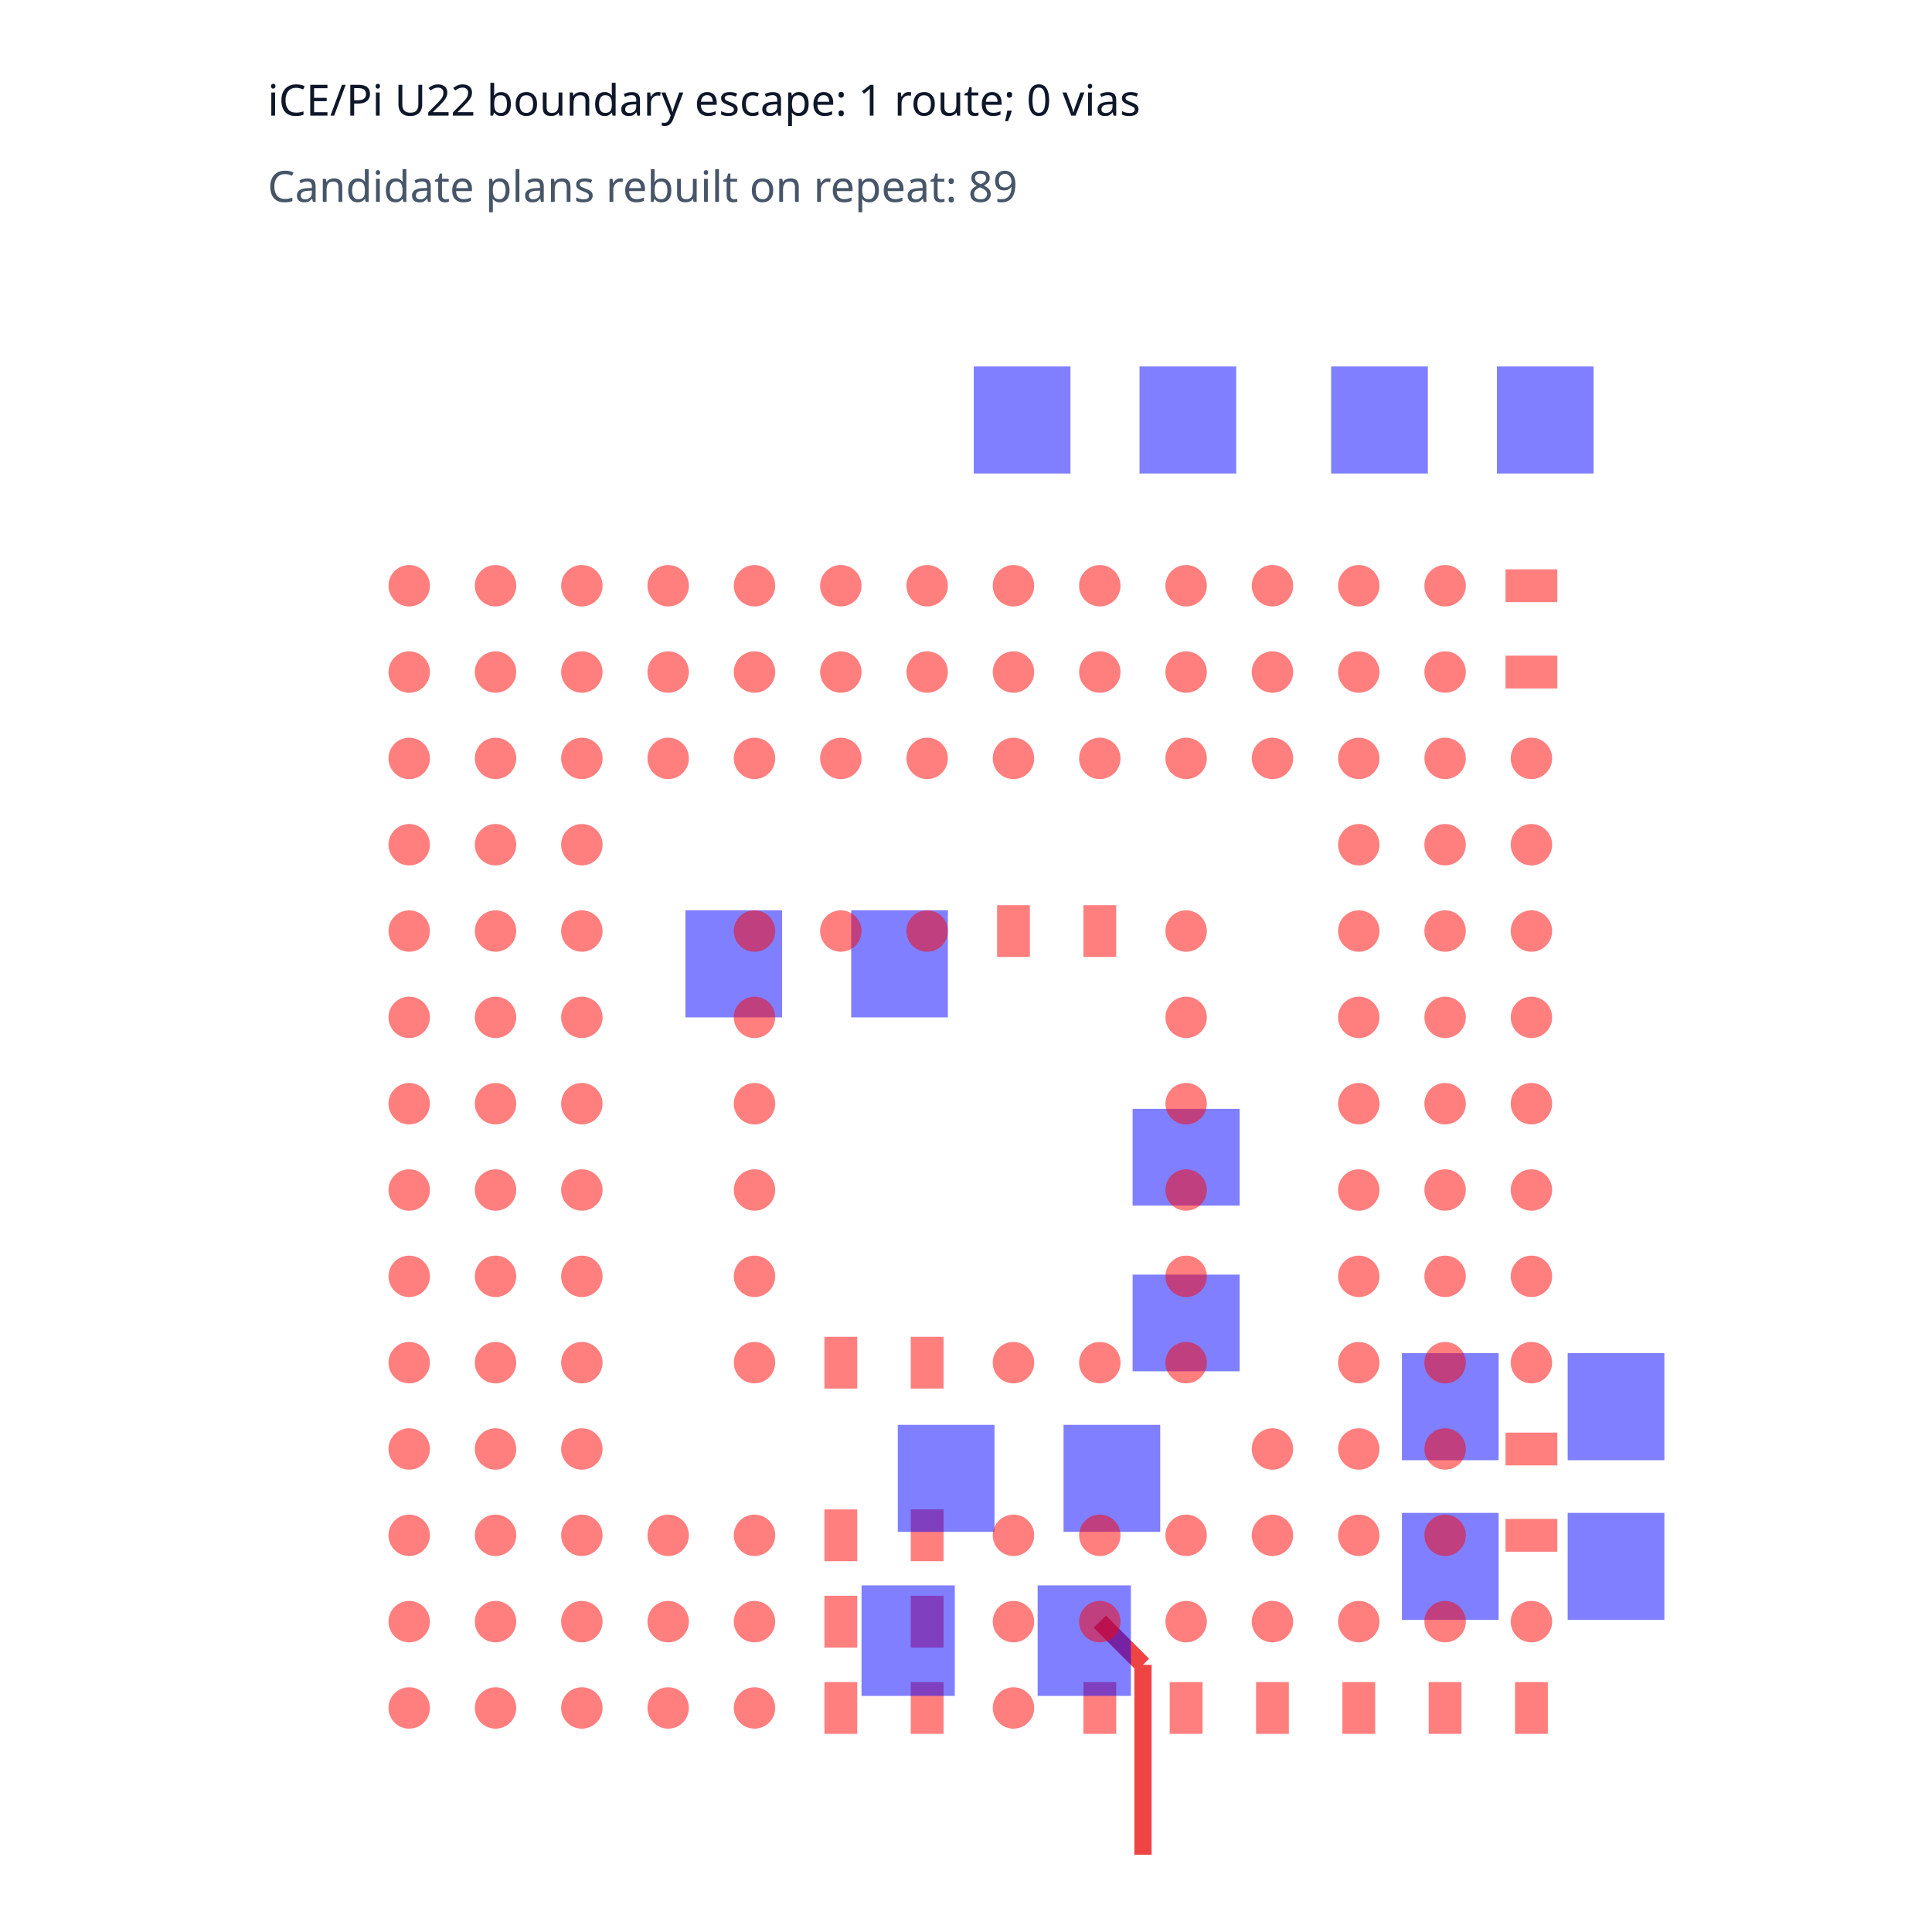
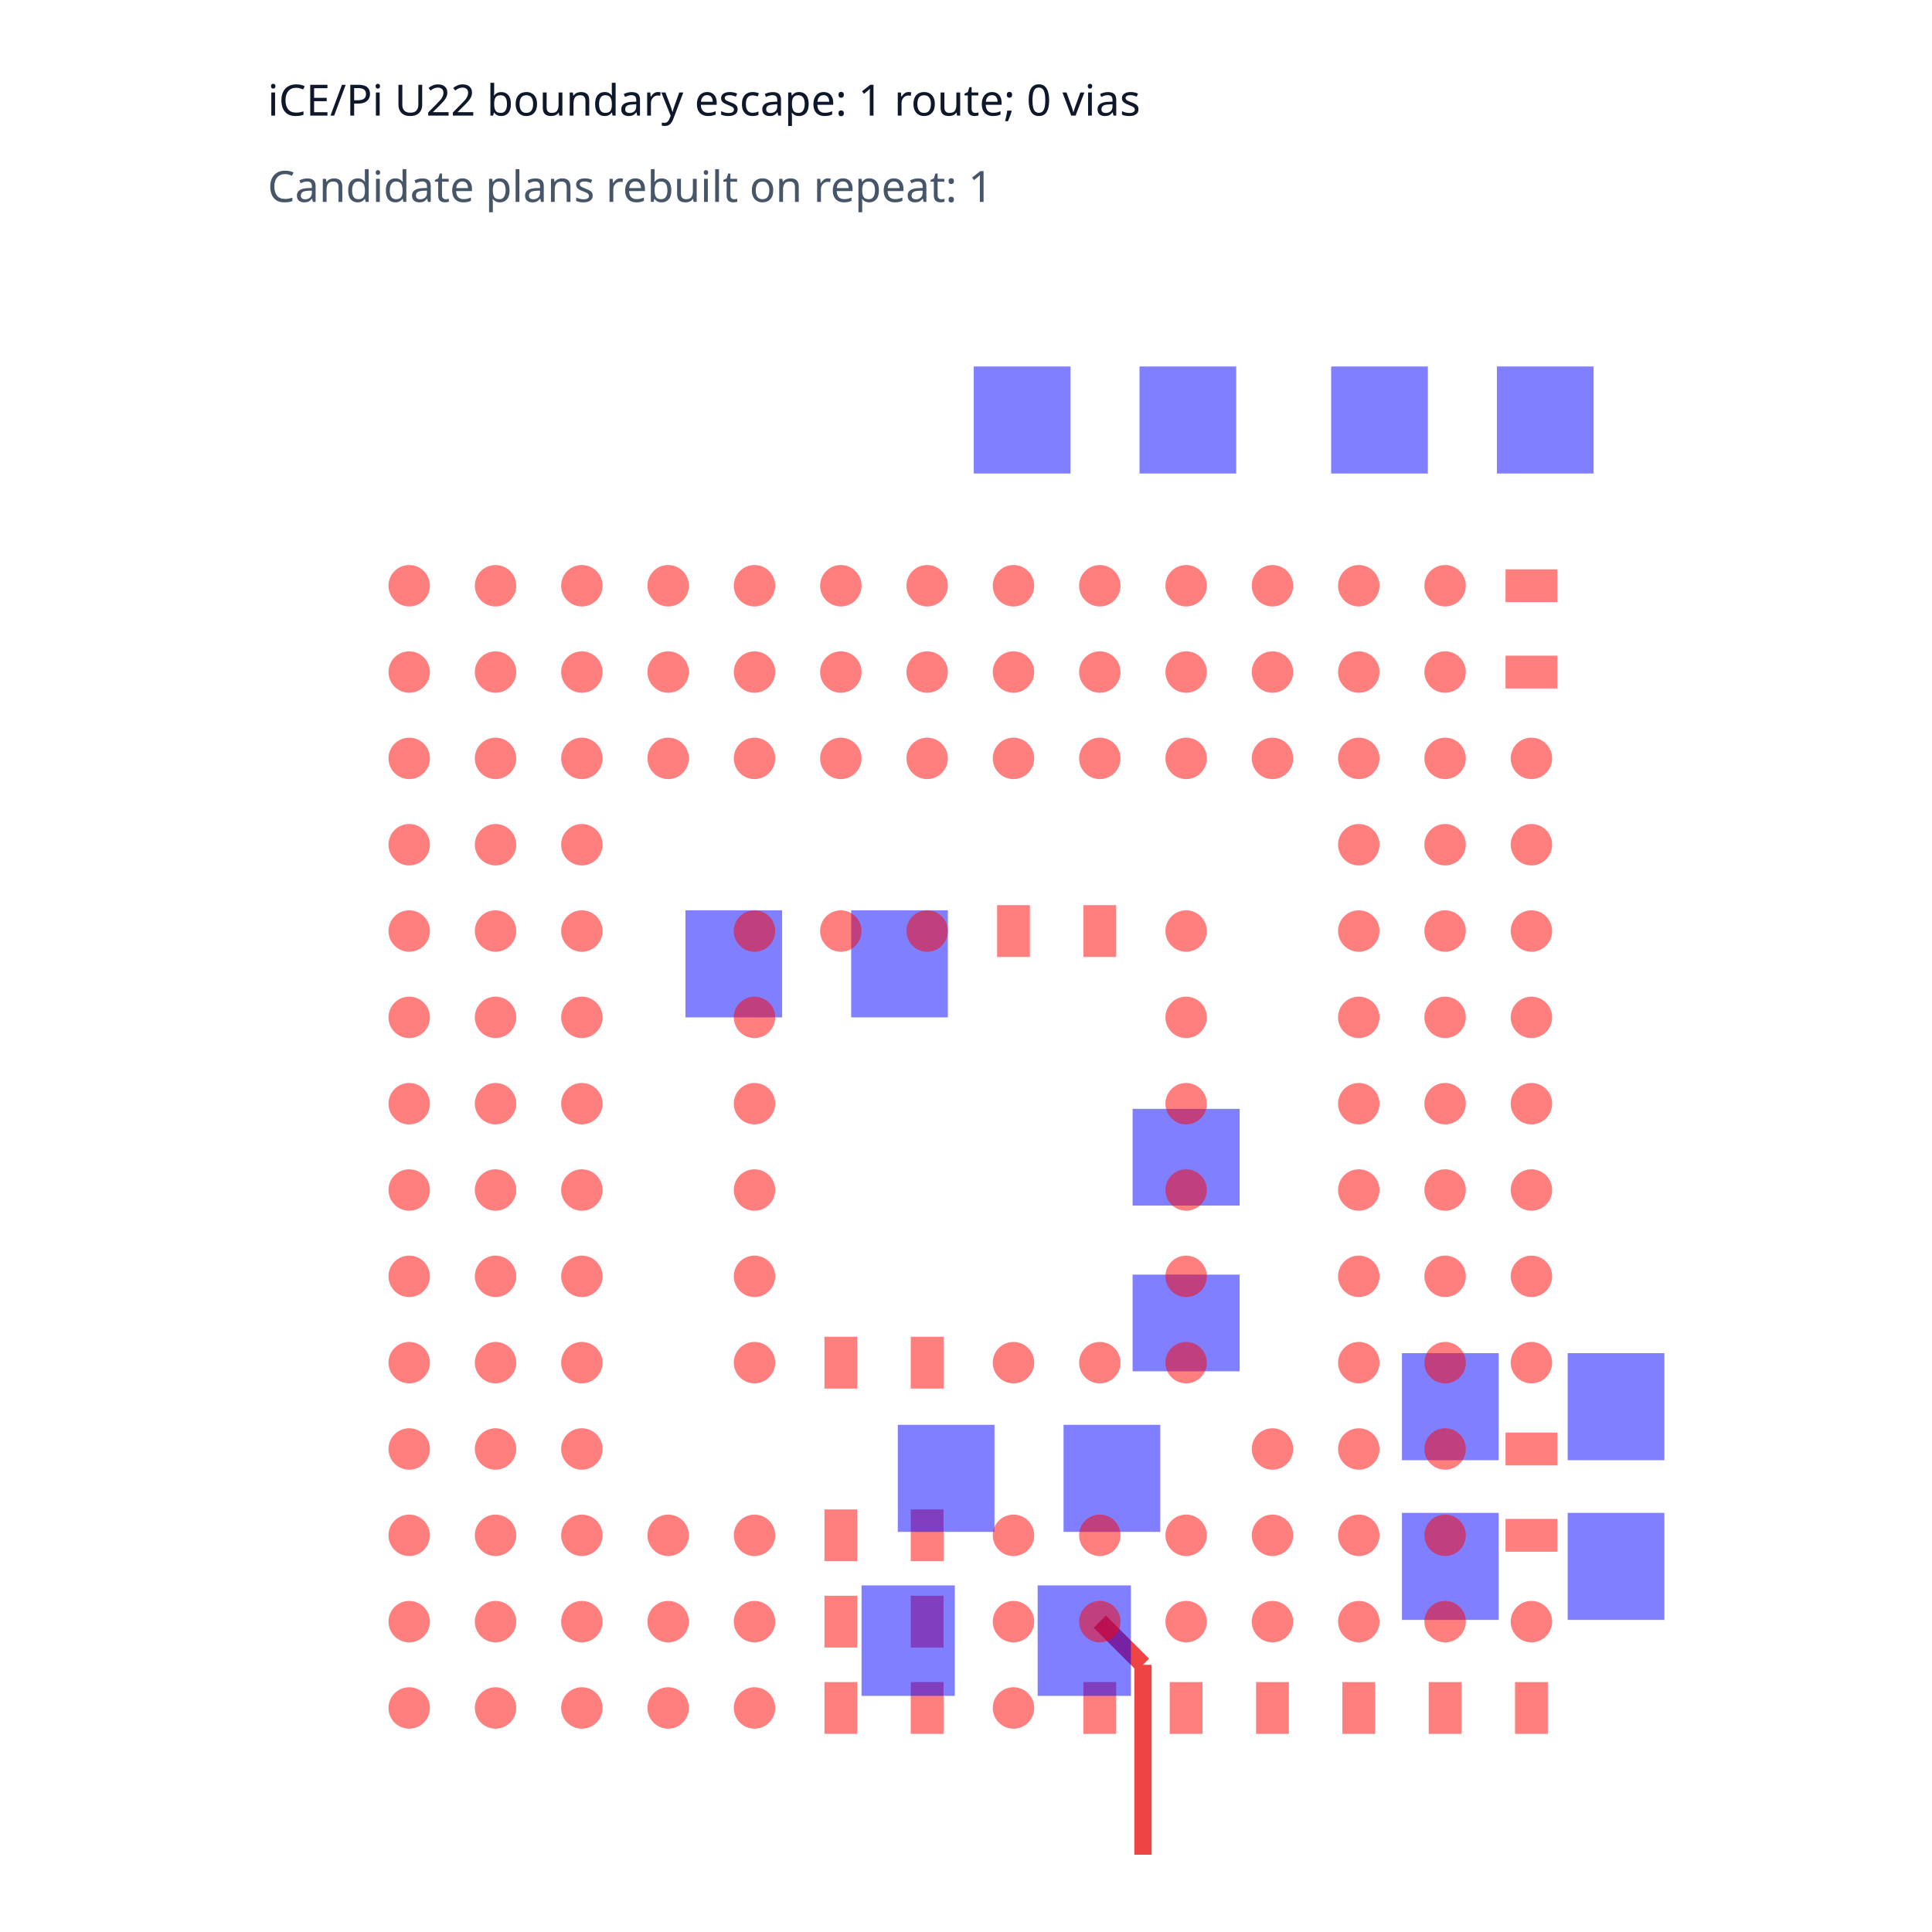
<svg xmlns="http://www.w3.org/2000/svg" width="1000" height="1000" viewBox="0 0 1000 1000">
  <rect width="100%" height="100%" fill="white" />
  <g>
    <polyline data-points="1.989999999998758,11.829999999999984 2.239999999998758,11.579999999999984" data-type="line" data-label="" points="569.257,839.359 591.598,861.7" fill="none" stroke="#ef4444" stroke-linejoin="round" stroke-width="8.936" />
  </g>
  <g>
    <polyline data-points="2.239999999998758,11.579999999999984 2.239999999998758,10.479999999999983" data-type="line" data-label="" points="591.598,861.7 591.598,960" fill="none" stroke="#ef4444" stroke-linejoin="round" stroke-width="8.936" />
  </g>
  <g>
    <rect data-type="rect" data-label="top" data-x="4.4899999999987585" data-y="11.329999999999984" data-ccw-rotation-degrees="180" x="784.177" y="870.636" width="16.979" height="26.809" fill="rgba(255,0,0,0.5)" stroke="black" stroke-width="0.011" transform="rotate(180 792.6663 884.0408)" />
  </g>
  <g>
    <rect data-type="rect" data-label="top" data-x="3.989999999998758" data-y="11.329999999999984" data-ccw-rotation-degrees="180" x="739.495" y="870.636" width="16.979" height="26.809" fill="rgba(255,0,0,0.5)" stroke="black" stroke-width="0.011" transform="rotate(180 747.9845 884.0408)" />
  </g>
  <g>
    <rect data-type="rect" data-label="top" data-x="3.489999999998758" data-y="11.329999999999984" data-ccw-rotation-degrees="180" x="694.813" y="870.636" width="16.979" height="26.809" fill="rgba(255,0,0,0.5)" stroke="black" stroke-width="0.011" transform="rotate(180 703.3026 884.0408)" />
  </g>
  <g>
    <rect data-type="rect" data-label="top" data-x="2.989999999998758" data-y="11.329999999999984" data-ccw-rotation-degrees="180" x="650.131" y="870.636" width="16.979" height="26.809" fill="rgba(255,0,0,0.5)" stroke="black" stroke-width="0.011" transform="rotate(180 658.6207 884.0408)" />
  </g>
  <g>
    <rect data-type="rect" data-label="top" data-x="2.489999999998758" data-y="11.329999999999984" data-ccw-rotation-degrees="180" x="605.449" y="870.636" width="16.979" height="26.809" fill="rgba(255,0,0,0.5)" stroke="black" stroke-width="0.011" transform="rotate(180 613.9388 884.0408)" />
  </g>
  <g>
    <rect data-type="rect" data-label="top" data-x="1.989999999998758" data-y="11.329999999999984" data-ccw-rotation-degrees="180" x="560.767" y="870.636" width="16.979" height="26.809" fill="rgba(255,0,0,0.5)" stroke="black" stroke-width="0.011" transform="rotate(180 569.2569 884.0408)" />
  </g>
  <g>
    <rect data-type="rect" data-label="top" data-x="0.9899999999987581" data-y="11.329999999999984" data-ccw-rotation-degrees="180" x="471.404" y="870.636" width="16.979" height="26.809" fill="rgba(255,0,0,0.5)" stroke="black" stroke-width="0.011" transform="rotate(180 479.8932 884.0408)" />
  </g>
  <g>
    <rect data-type="rect" data-label="top" data-x="0.4899999999987581" data-y="11.329999999999984" data-ccw-rotation-degrees="180" x="426.722" y="870.636" width="16.979" height="26.809" fill="rgba(255,0,0,0.5)" stroke="black" stroke-width="0.011" transform="rotate(180 435.2113 884.0408)" />
  </g>
  <g>
    <rect data-type="rect" data-label="top" data-x="0.9899999999987582" data-y="11.829999999999984" data-ccw-rotation-degrees="180" x="471.404" y="825.954" width="16.979" height="26.809" fill="rgba(255,0,0,0.5)" stroke="black" stroke-width="0.011" transform="rotate(180 479.8932 839.3589)" />
  </g>
  <g>
    <rect data-type="rect" data-label="top" data-x="0.4899999999987582" data-y="11.829999999999984" data-ccw-rotation-degrees="180" x="426.722" y="825.954" width="16.979" height="26.809" fill="rgba(255,0,0,0.5)" stroke="black" stroke-width="0.011" transform="rotate(180 435.2113 839.3589)" />
  </g>
  <g>
    <rect data-type="rect" data-label="top" data-x="4.4899999999987585" data-y="12.329999999999984" data-ccw-rotation-degrees="180" x="779.262" y="786.187" width="26.809" height="16.979" fill="rgba(255,0,0,0.5)" stroke="black" stroke-width="0.011" transform="rotate(180 792.6663 794.677)" />
  </g>
  <g>
    <rect data-type="rect" data-label="top" data-x="0.9899999999987583" data-y="12.329999999999984" data-ccw-rotation-degrees="180" x="471.404" y="781.272" width="16.979" height="26.809" fill="rgba(255,0,0,0.5)" stroke="black" stroke-width="0.011" transform="rotate(180 479.8932 794.677)" />
  </g>
  <g>
    <rect data-type="rect" data-label="top" data-x="0.4899999999987583" data-y="12.329999999999984" data-ccw-rotation-degrees="180" x="426.722" y="781.272" width="16.979" height="26.809" fill="rgba(255,0,0,0.5)" stroke="black" stroke-width="0.011" transform="rotate(180 435.2113 794.677)" />
  </g>
  <g>
    <rect data-type="rect" data-label="top" data-x="4.4899999999987585" data-y="12.829999999999984" data-ccw-rotation-degrees="180" x="779.262" y="741.506" width="26.809" height="16.979" fill="rgba(255,0,0,0.5)" stroke="black" stroke-width="0.011" transform="rotate(180 792.6663 749.9951)" />
  </g>
  <g>
    <rect data-type="rect" data-label="top" data-x="0.9899999999987583" data-y="13.329999999999984" data-ccw-rotation-degrees="180" x="471.404" y="691.909" width="16.979" height="26.809" fill="rgba(255,0,0,0.5)" stroke="black" stroke-width="0.011" transform="rotate(180 479.8932 705.3133)" />
  </g>
  <g>
    <rect data-type="rect" data-label="top" data-x="0.48999999999875843" data-y="13.329999999999984" data-ccw-rotation-degrees="180" x="426.722" y="691.909" width="16.979" height="26.809" fill="rgba(255,0,0,0.5)" stroke="black" stroke-width="0.011" transform="rotate(180 435.2113 705.3133)" />
  </g>
  <g>
    <rect data-type="rect" data-label="top" data-x="1.9899999999987585" data-y="15.829999999999984" data-ccw-rotation-degrees="180" x="560.767" y="468.499" width="16.979" height="26.809" fill="rgba(255,0,0,0.5)" stroke="black" stroke-width="0.011" transform="rotate(180 569.2569 481.9038)" />
  </g>
  <g>
    <rect data-type="rect" data-label="top" data-x="1.4899999999987588" data-y="15.829999999999984" data-ccw-rotation-degrees="180" x="516.085" y="468.499" width="16.979" height="26.809" fill="rgba(255,0,0,0.5)" stroke="black" stroke-width="0.011" transform="rotate(180 524.575 481.9038)" />
  </g>
  <g>
    <rect data-type="rect" data-label="top" data-x="4.4899999999987585" data-y="17.329999999999984" data-ccw-rotation-degrees="180" x="779.262" y="339.369" width="26.809" height="16.979" fill="rgba(255,0,0,0.5)" stroke="black" stroke-width="0.011" transform="rotate(180 792.6663 347.8582)" />
  </g>
  <g>
    <rect data-type="rect" data-label="top" data-x="4.4899999999987585" data-y="17.829999999999984" data-ccw-rotation-degrees="180" x="779.262" y="294.687" width="26.809" height="16.979" fill="rgba(255,0,0,0.5)" stroke="black" stroke-width="0.011" transform="rotate(180 792.6663 303.1763)" />
  </g>
  <g>
    <rect data-type="rect" data-label="bottom" data-x="2.4899999999987585" data-y="14.519999999999992" x="586.236" y="573.949" width="55.406" height="50.044" fill="rgba(0,0,255,0.5)" stroke="black" stroke-width="0.011" />
  </g>
  <g>
    <rect data-type="rect" data-label="bottom" data-x="2.4899999999987585" data-y="13.559999999999992" x="586.236" y="659.738" width="55.406" height="50.044" fill="rgba(0,0,255,0.5)" stroke="black" stroke-width="0.011" />
  </g>
  <g>
    <rect data-type="rect" data-label="bottom" data-x="4.97999999999875" data-y="13.074999999999989" x="811.433" y="700.398" width="50.044" height="55.406" fill="rgba(0,0,255,0.5)" stroke="black" stroke-width="0.011" />
  </g>
  <g>
    <rect data-type="rect" data-label="bottom" data-x="4.019999999998749" data-y="13.074999999999989" x="725.644" y="700.398" width="50.044" height="55.406" fill="rgba(0,0,255,0.5)" stroke="black" stroke-width="0.011" />
  </g>
  <g>
    <rect data-type="rect" data-label="bottom" data-x="4.569999999998753" data-y="18.789999999999992" x="774.794" y="189.684" width="50.044" height="55.406" fill="rgba(0,0,255,0.5)" stroke="black" stroke-width="0.011" />
  </g>
  <g>
    <rect data-type="rect" data-label="bottom" data-x="3.609999999998753" data-y="18.789999999999992" x="689.004" y="189.684" width="50.044" height="55.406" fill="rgba(0,0,255,0.5)" stroke="black" stroke-width="0.011" />
  </g>
  <g>
    <rect data-type="rect" data-label="bottom" data-x="0.8799999999987642" data-y="11.719999999999985" x="445.935" y="820.593" width="48.256" height="57.193" fill="rgba(0,0,255,0.5)" stroke="black" stroke-width="0.011" />
  </g>
  <g>
    <rect data-type="rect" data-label="bottom" data-x="1.8999999999987642" data-y="11.719999999999985" x="537.086" y="820.593" width="48.256" height="57.193" fill="rgba(0,0,255,0.5)" stroke="black" stroke-width="0.011" />
  </g>
  <g>
    <rect data-type="rect" data-label="bottom" data-x="1.5399999999987597" data-y="18.789999999999992" x="504.021" y="189.684" width="50.044" height="55.406" fill="rgba(0,0,255,0.5)" stroke="black" stroke-width="0.011" />
  </g>
  <g>
    <rect data-type="rect" data-label="bottom" data-x="2.4999999999987597" data-y="18.789999999999992" x="589.811" y="189.684" width="50.044" height="55.406" fill="rgba(0,0,255,0.5)" stroke="black" stroke-width="0.011" />
  </g>
  <g>
    <rect data-type="rect" data-label="bottom" data-x="1.099999999998762" data-y="12.659999999999982" x="464.701" y="737.484" width="50.044" height="55.406" fill="rgba(0,0,255,0.5)" stroke="black" stroke-width="0.011" />
  </g>
  <g>
    <rect data-type="rect" data-label="bottom" data-x="2.059999999998762" data-y="12.659999999999982" x="550.491" y="737.484" width="50.044" height="55.406" fill="rgba(0,0,255,0.5)" stroke="black" stroke-width="0.011" />
  </g>
  <g>
    <rect data-type="rect" data-label="bottom" data-x="4.019999999998749" data-y="12.149999999999991" x="725.644" y="783.06" width="50.044" height="55.406" fill="rgba(0,0,255,0.5)" stroke="black" stroke-width="0.011" />
  </g>
  <g>
    <rect data-type="rect" data-label="bottom" data-x="4.97999999999875" data-y="12.149999999999991" x="811.433" y="783.06" width="50.044" height="55.406" fill="rgba(0,0,255,0.5)" stroke="black" stroke-width="0.011" />
  </g>
  <g>
    <rect data-type="rect" data-label="bottom" data-x="-0.13000000000125622" data-y="15.639999999999986" x="354.784" y="471.18" width="50.044" height="55.406" fill="rgba(0,0,255,0.5)" stroke="black" stroke-width="0.011" />
  </g>
  <g>
    <rect data-type="rect" data-label="bottom" data-x="0.8299999999987437" data-y="15.639999999999986" x="440.573" y="471.18" width="50.044" height="55.406" fill="rgba(0,0,255,0.5)" stroke="black" stroke-width="0.011" />
  </g>
  <circle data-type="circle" data-label="" data-x="1.489999999998758" data-y="11.329999999999984" cx="524.575" cy="884.041" r="10.724" fill="rgba(255,0,0,0.5)" stroke="black" stroke-width="0.011" />
  <circle data-type="circle" data-label="" data-x="-0.010000000001241904" data-y="11.329999999999984" cx="390.529" cy="884.041" r="10.724" fill="rgba(255,0,0,0.5)" stroke="black" stroke-width="0.011" />
  <circle data-type="circle" data-label="" data-x="-0.5100000000012419" data-y="11.329999999999984" cx="345.847" cy="884.041" r="10.724" fill="rgba(255,0,0,0.5)" stroke="black" stroke-width="0.011" />
  <circle data-type="circle" data-label="" data-x="-1.010000000001242" data-y="11.329999999999984" cx="301.166" cy="884.041" r="10.724" fill="rgba(255,0,0,0.5)" stroke="black" stroke-width="0.011" />
  <circle data-type="circle" data-label="" data-x="-1.510000000001242" data-y="11.329999999999984" cx="256.484" cy="884.041" r="10.724" fill="rgba(255,0,0,0.5)" stroke="black" stroke-width="0.011" />
  <circle data-type="circle" data-label="" data-x="-2.010000000001242" data-y="11.329999999999984" cx="211.802" cy="884.041" r="10.724" fill="rgba(255,0,0,0.5)" stroke="black" stroke-width="0.011" />
  <circle data-type="circle" data-label="" data-x="4.4899999999987585" data-y="11.829999999999984" cx="792.666" cy="839.359" r="10.724" fill="rgba(255,0,0,0.5)" stroke="black" stroke-width="0.011" />
  <circle data-type="circle" data-label="" data-x="3.989999999998758" data-y="11.829999999999984" cx="747.984" cy="839.359" r="10.724" fill="rgba(255,0,0,0.5)" stroke="black" stroke-width="0.011" />
  <circle data-type="circle" data-label="" data-x="3.489999999998758" data-y="11.829999999999984" cx="703.303" cy="839.359" r="10.724" fill="rgba(255,0,0,0.5)" stroke="black" stroke-width="0.011" />
  <circle data-type="circle" data-label="" data-x="2.989999999998758" data-y="11.829999999999984" cx="658.621" cy="839.359" r="10.724" fill="rgba(255,0,0,0.5)" stroke="black" stroke-width="0.011" />
  <circle data-type="circle" data-label="" data-x="2.489999999998758" data-y="11.829999999999984" cx="613.939" cy="839.359" r="10.724" fill="rgba(255,0,0,0.5)" stroke="black" stroke-width="0.011" />
  <circle data-type="circle" data-label="" data-x="1.989999999998758" data-y="11.829999999999984" cx="569.257" cy="839.359" r="10.724" fill="rgba(255,0,0,0.5)" stroke="black" stroke-width="0.011" />
  <circle data-type="circle" data-label="" data-x="1.489999999998758" data-y="11.829999999999984" cx="524.575" cy="839.359" r="10.724" fill="rgba(255,0,0,0.5)" stroke="black" stroke-width="0.011" />
  <circle data-type="circle" data-label="" data-x="-0.010000000001241904" data-y="11.829999999999984" cx="390.529" cy="839.359" r="10.724" fill="rgba(255,0,0,0.5)" stroke="black" stroke-width="0.011" />
  <circle data-type="circle" data-label="" data-x="-0.5100000000012419" data-y="11.829999999999984" cx="345.847" cy="839.359" r="10.724" fill="rgba(255,0,0,0.5)" stroke="black" stroke-width="0.011" />
  <circle data-type="circle" data-label="" data-x="-1.010000000001242" data-y="11.829999999999984" cx="301.166" cy="839.359" r="10.724" fill="rgba(255,0,0,0.5)" stroke="black" stroke-width="0.011" />
  <circle data-type="circle" data-label="" data-x="-1.510000000001242" data-y="11.829999999999984" cx="256.484" cy="839.359" r="10.724" fill="rgba(255,0,0,0.5)" stroke="black" stroke-width="0.011" />
  <circle data-type="circle" data-label="" data-x="-2.010000000001242" data-y="11.829999999999984" cx="211.802" cy="839.359" r="10.724" fill="rgba(255,0,0,0.5)" stroke="black" stroke-width="0.011" />
  <circle data-type="circle" data-label="" data-x="3.989999999998758" data-y="12.329999999999984" cx="747.984" cy="794.677" r="10.724" fill="rgba(255,0,0,0.5)" stroke="black" stroke-width="0.011" />
  <circle data-type="circle" data-label="" data-x="3.489999999998758" data-y="12.329999999999984" cx="703.303" cy="794.677" r="10.724" fill="rgba(255,0,0,0.5)" stroke="black" stroke-width="0.011" />
  <circle data-type="circle" data-label="" data-x="2.9899999999987585" data-y="12.329999999999984" cx="658.621" cy="794.677" r="10.724" fill="rgba(255,0,0,0.5)" stroke="black" stroke-width="0.011" />
  <circle data-type="circle" data-label="" data-x="2.4899999999987585" data-y="12.329999999999984" cx="613.939" cy="794.677" r="10.724" fill="rgba(255,0,0,0.5)" stroke="black" stroke-width="0.011" />
  <circle data-type="circle" data-label="" data-x="1.9899999999987583" data-y="12.329999999999984" cx="569.257" cy="794.677" r="10.724" fill="rgba(255,0,0,0.5)" stroke="black" stroke-width="0.011" />
  <circle data-type="circle" data-label="" data-x="1.4899999999987583" data-y="12.329999999999984" cx="524.575" cy="794.677" r="10.724" fill="rgba(255,0,0,0.5)" stroke="black" stroke-width="0.011" />
  <circle data-type="circle" data-label="" data-x="-0.010000000001241682" data-y="12.329999999999984" cx="390.529" cy="794.677" r="10.724" fill="rgba(255,0,0,0.5)" stroke="black" stroke-width="0.011" />
  <circle data-type="circle" data-label="" data-x="-0.5100000000012417" data-y="12.329999999999984" cx="345.847" cy="794.677" r="10.724" fill="rgba(255,0,0,0.5)" stroke="black" stroke-width="0.011" />
  <circle data-type="circle" data-label="" data-x="-1.010000000001242" data-y="12.329999999999984" cx="301.166" cy="794.677" r="10.724" fill="rgba(255,0,0,0.5)" stroke="black" stroke-width="0.011" />
  <circle data-type="circle" data-label="" data-x="-1.510000000001242" data-y="12.329999999999984" cx="256.484" cy="794.677" r="10.724" fill="rgba(255,0,0,0.5)" stroke="black" stroke-width="0.011" />
  <circle data-type="circle" data-label="" data-x="-2.010000000001242" data-y="12.329999999999984" cx="211.802" cy="794.677" r="10.724" fill="rgba(255,0,0,0.5)" stroke="black" stroke-width="0.011" />
  <circle data-type="circle" data-label="" data-x="3.9899999999987585" data-y="12.829999999999984" cx="747.984" cy="749.995" r="10.724" fill="rgba(255,0,0,0.5)" stroke="black" stroke-width="0.011" />
  <circle data-type="circle" data-label="" data-x="3.4899999999987585" data-y="12.829999999999984" cx="703.303" cy="749.995" r="10.724" fill="rgba(255,0,0,0.5)" stroke="black" stroke-width="0.011" />
  <circle data-type="circle" data-label="" data-x="2.9899999999987585" data-y="12.829999999999984" cx="658.621" cy="749.995" r="10.724" fill="rgba(255,0,0,0.5)" stroke="black" stroke-width="0.011" />
  <circle data-type="circle" data-label="" data-x="-1.0100000000012415" data-y="12.829999999999984" cx="301.166" cy="749.995" r="10.724" fill="rgba(255,0,0,0.5)" stroke="black" stroke-width="0.011" />
  <circle data-type="circle" data-label="" data-x="-1.5100000000012415" data-y="12.829999999999984" cx="256.484" cy="749.995" r="10.724" fill="rgba(255,0,0,0.5)" stroke="black" stroke-width="0.011" />
  <circle data-type="circle" data-label="" data-x="-2.0100000000012415" data-y="12.829999999999984" cx="211.802" cy="749.995" r="10.724" fill="rgba(255,0,0,0.5)" stroke="black" stroke-width="0.011" />
  <circle data-type="circle" data-label="" data-x="4.4899999999987585" data-y="13.329999999999984" cx="792.666" cy="705.313" r="10.724" fill="rgba(255,0,0,0.5)" stroke="black" stroke-width="0.011" />
  <circle data-type="circle" data-label="" data-x="3.9899999999987585" data-y="13.329999999999984" cx="747.984" cy="705.313" r="10.724" fill="rgba(255,0,0,0.5)" stroke="black" stroke-width="0.011" />
  <circle data-type="circle" data-label="" data-x="3.4899999999987585" data-y="13.329999999999984" cx="703.303" cy="705.313" r="10.724" fill="rgba(255,0,0,0.5)" stroke="black" stroke-width="0.011" />
  <circle data-type="circle" data-label="" data-x="2.4899999999987585" data-y="13.329999999999984" cx="613.939" cy="705.313" r="10.724" fill="rgba(255,0,0,0.5)" stroke="black" stroke-width="0.011" />
  <circle data-type="circle" data-label="" data-x="1.9899999999987585" data-y="13.329999999999984" cx="569.257" cy="705.313" r="10.724" fill="rgba(255,0,0,0.5)" stroke="black" stroke-width="0.011" />
  <circle data-type="circle" data-label="" data-x="1.4899999999987583" data-y="13.329999999999984" cx="524.575" cy="705.313" r="10.724" fill="rgba(255,0,0,0.5)" stroke="black" stroke-width="0.011" />
  <circle data-type="circle" data-label="" data-x="-0.010000000001241682" data-y="13.329999999999984" cx="390.529" cy="705.313" r="10.724" fill="rgba(255,0,0,0.5)" stroke="black" stroke-width="0.011" />
  <circle data-type="circle" data-label="" data-x="-1.0100000000012415" data-y="13.329999999999984" cx="301.166" cy="705.313" r="10.724" fill="rgba(255,0,0,0.5)" stroke="black" stroke-width="0.011" />
  <circle data-type="circle" data-label="" data-x="-1.5100000000012415" data-y="13.329999999999984" cx="256.484" cy="705.313" r="10.724" fill="rgba(255,0,0,0.5)" stroke="black" stroke-width="0.011" />
  <circle data-type="circle" data-label="" data-x="-2.0100000000012415" data-y="13.329999999999984" cx="211.802" cy="705.313" r="10.724" fill="rgba(255,0,0,0.5)" stroke="black" stroke-width="0.011" />
  <circle data-type="circle" data-label="" data-x="4.4899999999987585" data-y="13.829999999999984" cx="792.666" cy="660.631" r="10.724" fill="rgba(255,0,0,0.5)" stroke="black" stroke-width="0.011" />
  <circle data-type="circle" data-label="" data-x="3.9899999999987585" data-y="13.829999999999984" cx="747.984" cy="660.631" r="10.724" fill="rgba(255,0,0,0.5)" stroke="black" stroke-width="0.011" />
  <circle data-type="circle" data-label="" data-x="3.4899999999987585" data-y="13.829999999999984" cx="703.303" cy="660.631" r="10.724" fill="rgba(255,0,0,0.5)" stroke="black" stroke-width="0.011" />
  <circle data-type="circle" data-label="" data-x="2.4899999999987585" data-y="13.829999999999984" cx="613.939" cy="660.631" r="10.724" fill="rgba(255,0,0,0.5)" stroke="black" stroke-width="0.011" />
  <circle data-type="circle" data-label="" data-x="-0.01000000000124146" data-y="13.829999999999984" cx="390.529" cy="660.631" r="10.724" fill="rgba(255,0,0,0.5)" stroke="black" stroke-width="0.011" />
  <circle data-type="circle" data-label="" data-x="-1.0100000000012415" data-y="13.829999999999984" cx="301.166" cy="660.631" r="10.724" fill="rgba(255,0,0,0.5)" stroke="black" stroke-width="0.011" />
  <circle data-type="circle" data-label="" data-x="-1.5100000000012415" data-y="13.829999999999984" cx="256.484" cy="660.631" r="10.724" fill="rgba(255,0,0,0.5)" stroke="black" stroke-width="0.011" />
  <circle data-type="circle" data-label="" data-x="-2.0100000000012415" data-y="13.829999999999984" cx="211.802" cy="660.631" r="10.724" fill="rgba(255,0,0,0.5)" stroke="black" stroke-width="0.011" />
  <circle data-type="circle" data-label="" data-x="4.4899999999987585" data-y="14.329999999999984" cx="792.666" cy="615.949" r="10.724" fill="rgba(255,0,0,0.5)" stroke="black" stroke-width="0.011" />
  <circle data-type="circle" data-label="" data-x="3.9899999999987585" data-y="14.329999999999984" cx="747.984" cy="615.949" r="10.724" fill="rgba(255,0,0,0.5)" stroke="black" stroke-width="0.011" />
  <circle data-type="circle" data-label="" data-x="3.4899999999987585" data-y="14.329999999999984" cx="703.303" cy="615.949" r="10.724" fill="rgba(255,0,0,0.5)" stroke="black" stroke-width="0.011" />
  <circle data-type="circle" data-label="" data-x="2.4899999999987585" data-y="14.329999999999984" cx="613.939" cy="615.949" r="10.724" fill="rgba(255,0,0,0.5)" stroke="black" stroke-width="0.011" />
  <circle data-type="circle" data-label="" data-x="-0.01000000000124146" data-y="14.329999999999984" cx="390.529" cy="615.949" r="10.724" fill="rgba(255,0,0,0.5)" stroke="black" stroke-width="0.011" />
  <circle data-type="circle" data-label="" data-x="-1.0100000000012415" data-y="14.329999999999984" cx="301.166" cy="615.949" r="10.724" fill="rgba(255,0,0,0.5)" stroke="black" stroke-width="0.011" />
  <circle data-type="circle" data-label="" data-x="-1.5100000000012415" data-y="14.329999999999984" cx="256.484" cy="615.949" r="10.724" fill="rgba(255,0,0,0.5)" stroke="black" stroke-width="0.011" />
  <circle data-type="circle" data-label="" data-x="-2.0100000000012415" data-y="14.329999999999984" cx="211.802" cy="615.949" r="10.724" fill="rgba(255,0,0,0.5)" stroke="black" stroke-width="0.011" />
  <circle data-type="circle" data-label="" data-x="4.4899999999987585" data-y="14.829999999999984" cx="792.666" cy="571.268" r="10.724" fill="rgba(255,0,0,0.5)" stroke="black" stroke-width="0.011" />
  <circle data-type="circle" data-label="" data-x="3.9899999999987585" data-y="14.829999999999984" cx="747.984" cy="571.268" r="10.724" fill="rgba(255,0,0,0.5)" stroke="black" stroke-width="0.011" />
  <circle data-type="circle" data-label="" data-x="3.4899999999987585" data-y="14.829999999999984" cx="703.303" cy="571.268" r="10.724" fill="rgba(255,0,0,0.5)" stroke="black" stroke-width="0.011" />
  <circle data-type="circle" data-label="" data-x="2.4899999999987585" data-y="14.829999999999984" cx="613.939" cy="571.268" r="10.724" fill="rgba(255,0,0,0.5)" stroke="black" stroke-width="0.011" />
  <circle data-type="circle" data-label="" data-x="-0.01000000000124146" data-y="14.829999999999984" cx="390.529" cy="571.268" r="10.724" fill="rgba(255,0,0,0.5)" stroke="black" stroke-width="0.011" />
  <circle data-type="circle" data-label="" data-x="-1.0100000000012415" data-y="14.829999999999984" cx="301.166" cy="571.268" r="10.724" fill="rgba(255,0,0,0.5)" stroke="black" stroke-width="0.011" />
  <circle data-type="circle" data-label="" data-x="-1.5100000000012415" data-y="14.829999999999984" cx="256.484" cy="571.268" r="10.724" fill="rgba(255,0,0,0.5)" stroke="black" stroke-width="0.011" />
  <circle data-type="circle" data-label="" data-x="-2.0100000000012415" data-y="14.829999999999984" cx="211.802" cy="571.268" r="10.724" fill="rgba(255,0,0,0.5)" stroke="black" stroke-width="0.011" />
  <circle data-type="circle" data-label="" data-x="4.4899999999987585" data-y="15.329999999999984" cx="792.666" cy="526.586" r="10.724" fill="rgba(255,0,0,0.5)" stroke="black" stroke-width="0.011" />
  <circle data-type="circle" data-label="" data-x="3.9899999999987585" data-y="15.329999999999984" cx="747.984" cy="526.586" r="10.724" fill="rgba(255,0,0,0.5)" stroke="black" stroke-width="0.011" />
  <circle data-type="circle" data-label="" data-x="3.4899999999987585" data-y="15.329999999999984" cx="703.303" cy="526.586" r="10.724" fill="rgba(255,0,0,0.5)" stroke="black" stroke-width="0.011" />
  <circle data-type="circle" data-label="" data-x="2.4899999999987585" data-y="15.329999999999984" cx="613.939" cy="526.586" r="10.724" fill="rgba(255,0,0,0.5)" stroke="black" stroke-width="0.011" />
  <circle data-type="circle" data-label="" data-x="-0.01000000000124146" data-y="15.329999999999984" cx="390.529" cy="526.586" r="10.724" fill="rgba(255,0,0,0.5)" stroke="black" stroke-width="0.011" />
  <circle data-type="circle" data-label="" data-x="-1.0100000000012415" data-y="15.329999999999984" cx="301.166" cy="526.586" r="10.724" fill="rgba(255,0,0,0.5)" stroke="black" stroke-width="0.011" />
  <circle data-type="circle" data-label="" data-x="-1.5100000000012415" data-y="15.329999999999984" cx="256.484" cy="526.586" r="10.724" fill="rgba(255,0,0,0.5)" stroke="black" stroke-width="0.011" />
  <circle data-type="circle" data-label="" data-x="-2.0100000000012415" data-y="15.329999999999984" cx="211.802" cy="526.586" r="10.724" fill="rgba(255,0,0,0.5)" stroke="black" stroke-width="0.011" />
  <circle data-type="circle" data-label="" data-x="4.4899999999987585" data-y="15.829999999999984" cx="792.666" cy="481.904" r="10.724" fill="rgba(255,0,0,0.5)" stroke="black" stroke-width="0.011" />
  <circle data-type="circle" data-label="" data-x="3.9899999999987585" data-y="15.829999999999984" cx="747.984" cy="481.904" r="10.724" fill="rgba(255,0,0,0.5)" stroke="black" stroke-width="0.011" />
  <circle data-type="circle" data-label="" data-x="3.4899999999987585" data-y="15.829999999999984" cx="703.303" cy="481.904" r="10.724" fill="rgba(255,0,0,0.5)" stroke="black" stroke-width="0.011" />
  <circle data-type="circle" data-label="" data-x="2.4899999999987585" data-y="15.829999999999984" cx="613.939" cy="481.904" r="10.724" fill="rgba(255,0,0,0.5)" stroke="black" stroke-width="0.011" />
  <circle data-type="circle" data-label="" data-x="0.9899999999987588" data-y="15.829999999999984" cx="479.893" cy="481.904" r="10.724" fill="rgba(255,0,0,0.5)" stroke="black" stroke-width="0.011" />
  <circle data-type="circle" data-label="" data-x="0.48999999999875865" data-y="15.829999999999984" cx="435.211" cy="481.904" r="10.724" fill="rgba(255,0,0,0.5)" stroke="black" stroke-width="0.011" />
  <circle data-type="circle" data-label="" data-x="-0.010000000001241238" data-y="15.829999999999984" cx="390.529" cy="481.904" r="10.724" fill="rgba(255,0,0,0.5)" stroke="black" stroke-width="0.011" />
  <circle data-type="circle" data-label="" data-x="-1.0100000000012415" data-y="15.829999999999984" cx="301.166" cy="481.904" r="10.724" fill="rgba(255,0,0,0.5)" stroke="black" stroke-width="0.011" />
  <circle data-type="circle" data-label="" data-x="-1.5100000000012415" data-y="15.829999999999984" cx="256.484" cy="481.904" r="10.724" fill="rgba(255,0,0,0.5)" stroke="black" stroke-width="0.011" />
  <circle data-type="circle" data-label="" data-x="-2.0100000000012415" data-y="15.829999999999984" cx="211.802" cy="481.904" r="10.724" fill="rgba(255,0,0,0.5)" stroke="black" stroke-width="0.011" />
  <circle data-type="circle" data-label="" data-x="4.4899999999987585" data-y="16.329999999999984" cx="792.666" cy="437.222" r="10.724" fill="rgba(255,0,0,0.5)" stroke="black" stroke-width="0.011" />
  <circle data-type="circle" data-label="" data-x="3.9899999999987585" data-y="16.329999999999984" cx="747.984" cy="437.222" r="10.724" fill="rgba(255,0,0,0.5)" stroke="black" stroke-width="0.011" />
  <circle data-type="circle" data-label="" data-x="3.4899999999987585" data-y="16.329999999999984" cx="703.303" cy="437.222" r="10.724" fill="rgba(255,0,0,0.5)" stroke="black" stroke-width="0.011" />
  <circle data-type="circle" data-label="" data-x="-1.0100000000012415" data-y="16.329999999999984" cx="301.166" cy="437.222" r="10.724" fill="rgba(255,0,0,0.5)" stroke="black" stroke-width="0.011" />
  <circle data-type="circle" data-label="" data-x="-1.5100000000012415" data-y="16.329999999999984" cx="256.484" cy="437.222" r="10.724" fill="rgba(255,0,0,0.5)" stroke="black" stroke-width="0.011" />
  <circle data-type="circle" data-label="" data-x="-2.0100000000012415" data-y="16.329999999999984" cx="211.802" cy="437.222" r="10.724" fill="rgba(255,0,0,0.5)" stroke="black" stroke-width="0.011" />
  <circle data-type="circle" data-label="" data-x="4.4899999999987585" data-y="16.829999999999984" cx="792.666" cy="392.54" r="10.724" fill="rgba(255,0,0,0.5)" stroke="black" stroke-width="0.011" />
  <circle data-type="circle" data-label="" data-x="3.989999999998759" data-y="16.829999999999984" cx="747.984" cy="392.54" r="10.724" fill="rgba(255,0,0,0.5)" stroke="black" stroke-width="0.011" />
  <circle data-type="circle" data-label="" data-x="3.489999999998759" data-y="16.829999999999984" cx="703.303" cy="392.54" r="10.724" fill="rgba(255,0,0,0.5)" stroke="black" stroke-width="0.011" />
  <circle data-type="circle" data-label="" data-x="2.9899999999987585" data-y="16.829999999999984" cx="658.621" cy="392.54" r="10.724" fill="rgba(255,0,0,0.5)" stroke="black" stroke-width="0.011" />
  <circle data-type="circle" data-label="" data-x="2.4899999999987585" data-y="16.829999999999984" cx="613.939" cy="392.54" r="10.724" fill="rgba(255,0,0,0.5)" stroke="black" stroke-width="0.011" />
  <circle data-type="circle" data-label="" data-x="1.9899999999987588" data-y="16.829999999999984" cx="569.257" cy="392.54" r="10.724" fill="rgba(255,0,0,0.5)" stroke="black" stroke-width="0.011" />
  <circle data-type="circle" data-label="" data-x="1.4899999999987588" data-y="16.829999999999984" cx="524.575" cy="392.54" r="10.724" fill="rgba(255,0,0,0.5)" stroke="black" stroke-width="0.011" />
  <circle data-type="circle" data-label="" data-x="0.9899999999987588" data-y="16.829999999999984" cx="479.893" cy="392.54" r="10.724" fill="rgba(255,0,0,0.5)" stroke="black" stroke-width="0.011" />
  <circle data-type="circle" data-label="" data-x="0.48999999999875876" data-y="16.829999999999984" cx="435.211" cy="392.54" r="10.724" fill="rgba(255,0,0,0.5)" stroke="black" stroke-width="0.011" />
  <circle data-type="circle" data-label="" data-x="-0.010000000001241238" data-y="16.829999999999984" cx="390.529" cy="392.54" r="10.724" fill="rgba(255,0,0,0.5)" stroke="black" stroke-width="0.011" />
  <circle data-type="circle" data-label="" data-x="-0.5100000000012412" data-y="16.829999999999984" cx="345.847" cy="392.54" r="10.724" fill="rgba(255,0,0,0.5)" stroke="black" stroke-width="0.011" />
  <circle data-type="circle" data-label="" data-x="-1.010000000001241" data-y="16.829999999999984" cx="301.166" cy="392.54" r="10.724" fill="rgba(255,0,0,0.5)" stroke="black" stroke-width="0.011" />
  <circle data-type="circle" data-label="" data-x="-1.510000000001241" data-y="16.829999999999984" cx="256.484" cy="392.54" r="10.724" fill="rgba(255,0,0,0.5)" stroke="black" stroke-width="0.011" />
  <circle data-type="circle" data-label="" data-x="-2.010000000001241" data-y="16.829999999999984" cx="211.802" cy="392.54" r="10.724" fill="rgba(255,0,0,0.5)" stroke="black" stroke-width="0.011" />
  <circle data-type="circle" data-label="" data-x="3.989999999998759" data-y="17.329999999999984" cx="747.984" cy="347.858" r="10.724" fill="rgba(255,0,0,0.5)" stroke="black" stroke-width="0.011" />
  <circle data-type="circle" data-label="" data-x="3.489999999998759" data-y="17.329999999999984" cx="703.303" cy="347.858" r="10.724" fill="rgba(255,0,0,0.5)" stroke="black" stroke-width="0.011" />
  <circle data-type="circle" data-label="" data-x="2.989999999998759" data-y="17.329999999999984" cx="658.621" cy="347.858" r="10.724" fill="rgba(255,0,0,0.5)" stroke="black" stroke-width="0.011" />
  <circle data-type="circle" data-label="" data-x="2.489999999998759" data-y="17.329999999999984" cx="613.939" cy="347.858" r="10.724" fill="rgba(255,0,0,0.5)" stroke="black" stroke-width="0.011" />
  <circle data-type="circle" data-label="" data-x="1.989999999998759" data-y="17.329999999999984" cx="569.257" cy="347.858" r="10.724" fill="rgba(255,0,0,0.5)" stroke="black" stroke-width="0.011" />
  <circle data-type="circle" data-label="" data-x="1.489999999998759" data-y="17.329999999999984" cx="524.575" cy="347.858" r="10.724" fill="rgba(255,0,0,0.5)" stroke="black" stroke-width="0.011" />
  <circle data-type="circle" data-label="" data-x="0.9899999999987589" data-y="17.329999999999984" cx="479.893" cy="347.858" r="10.724" fill="rgba(255,0,0,0.5)" stroke="black" stroke-width="0.011" />
  <circle data-type="circle" data-label="" data-x="0.4899999999987589" data-y="17.329999999999984" cx="435.211" cy="347.858" r="10.724" fill="rgba(255,0,0,0.5)" stroke="black" stroke-width="0.011" />
  <circle data-type="circle" data-label="" data-x="-0.010000000001241016" data-y="17.329999999999984" cx="390.529" cy="347.858" r="10.724" fill="rgba(255,0,0,0.5)" stroke="black" stroke-width="0.011" />
  <circle data-type="circle" data-label="" data-x="-0.510000000001241" data-y="17.329999999999984" cx="345.847" cy="347.858" r="10.724" fill="rgba(255,0,0,0.5)" stroke="black" stroke-width="0.011" />
  <circle data-type="circle" data-label="" data-x="-1.010000000001241" data-y="17.329999999999984" cx="301.166" cy="347.858" r="10.724" fill="rgba(255,0,0,0.5)" stroke="black" stroke-width="0.011" />
  <circle data-type="circle" data-label="" data-x="-1.510000000001241" data-y="17.329999999999984" cx="256.484" cy="347.858" r="10.724" fill="rgba(255,0,0,0.5)" stroke="black" stroke-width="0.011" />
  <circle data-type="circle" data-label="" data-x="-2.010000000001241" data-y="17.329999999999984" cx="211.802" cy="347.858" r="10.724" fill="rgba(255,0,0,0.5)" stroke="black" stroke-width="0.011" />
  <circle data-type="circle" data-label="" data-x="3.989999999998759" data-y="17.829999999999984" cx="747.984" cy="303.176" r="10.724" fill="rgba(255,0,0,0.5)" stroke="black" stroke-width="0.011" />
  <circle data-type="circle" data-label="" data-x="3.489999999998759" data-y="17.829999999999984" cx="703.303" cy="303.176" r="10.724" fill="rgba(255,0,0,0.5)" stroke="black" stroke-width="0.011" />
  <circle data-type="circle" data-label="" data-x="2.989999999998759" data-y="17.829999999999984" cx="658.621" cy="303.176" r="10.724" fill="rgba(255,0,0,0.5)" stroke="black" stroke-width="0.011" />
  <circle data-type="circle" data-label="" data-x="2.489999999998759" data-y="17.829999999999984" cx="613.939" cy="303.176" r="10.724" fill="rgba(255,0,0,0.5)" stroke="black" stroke-width="0.011" />
  <circle data-type="circle" data-label="" data-x="1.989999999998759" data-y="17.829999999999984" cx="569.257" cy="303.176" r="10.724" fill="rgba(255,0,0,0.5)" stroke="black" stroke-width="0.011" />
  <circle data-type="circle" data-label="" data-x="1.489999999998759" data-y="17.829999999999984" cx="524.575" cy="303.176" r="10.724" fill="rgba(255,0,0,0.5)" stroke="black" stroke-width="0.011" />
  <circle data-type="circle" data-label="" data-x="0.989999999998759" data-y="17.829999999999984" cx="479.893" cy="303.176" r="10.724" fill="rgba(255,0,0,0.5)" stroke="black" stroke-width="0.011" />
  <circle data-type="circle" data-label="" data-x="0.489999999998759" data-y="17.829999999999984" cx="435.211" cy="303.176" r="10.724" fill="rgba(255,0,0,0.5)" stroke="black" stroke-width="0.011" />
  <circle data-type="circle" data-label="" data-x="-0.010000000001241016" data-y="17.829999999999984" cx="390.529" cy="303.176" r="10.724" fill="rgba(255,0,0,0.5)" stroke="black" stroke-width="0.011" />
  <circle data-type="circle" data-label="" data-x="-0.510000000001241" data-y="17.829999999999984" cx="345.847" cy="303.176" r="10.724" fill="rgba(255,0,0,0.5)" stroke="black" stroke-width="0.011" />
  <circle data-type="circle" data-label="" data-x="-1.010000000001241" data-y="17.829999999999984" cx="301.166" cy="303.176" r="10.724" fill="rgba(255,0,0,0.5)" stroke="black" stroke-width="0.011" />
  <circle data-type="circle" data-label="" data-x="-1.510000000001241" data-y="17.829999999999984" cx="256.484" cy="303.176" r="10.724" fill="rgba(255,0,0,0.5)" stroke="black" stroke-width="0.011" />
  <circle data-type="circle" data-label="" data-x="-2.010000000001241" data-y="17.829999999999984" cx="211.802" cy="303.176" r="10.724" fill="rgba(255,0,0,0.5)" stroke="black" stroke-width="0.011" />
  <text data-type="text" data-label="iCE/Pi U22 boundary escape: 1 route; 0 vias" data-x="-2.8300000000012426" data-y="20.649999999999984" x="138.524" y="51.17" fill="#0f172a" font-size="22.341" font-family="sans-serif" text-anchor="start" dominant-baseline="central">iCE/Pi U22 boundary escape: 1 route; 0 vias</text>
-   <text data-type="text" data-label="Candidate plans rebuilt on repeat: 89" data-x="-2.8300000000012426" data-y="20.149999999999984" x="138.524" y="95.852" fill="#475569" font-size="22.341" font-family="sans-serif" text-anchor="start" dominant-baseline="central">Candidate plans rebuilt on repeat: 89</text>
+   <text data-type="text" data-label="Candidate plans rebuilt on repeat: 1" data-x="-2.8300000000012426" data-y="20.149999999999984" x="138.524" y="95.852" fill="#475569" font-size="22.341" font-family="sans-serif" text-anchor="start" dominant-baseline="central">Candidate plans rebuilt on repeat: 1</text>
  <g id="crosshair" style="display: none">
    <line id="crosshair-h" y1="0" y2="1000" stroke="#666" stroke-width="0.5" />
    <line id="crosshair-v" x1="0" x2="1000" stroke="#666" stroke-width="0.5" />
    <text id="coordinates" font-family="monospace" font-size="12" fill="#666" />
  </g>
</svg>
